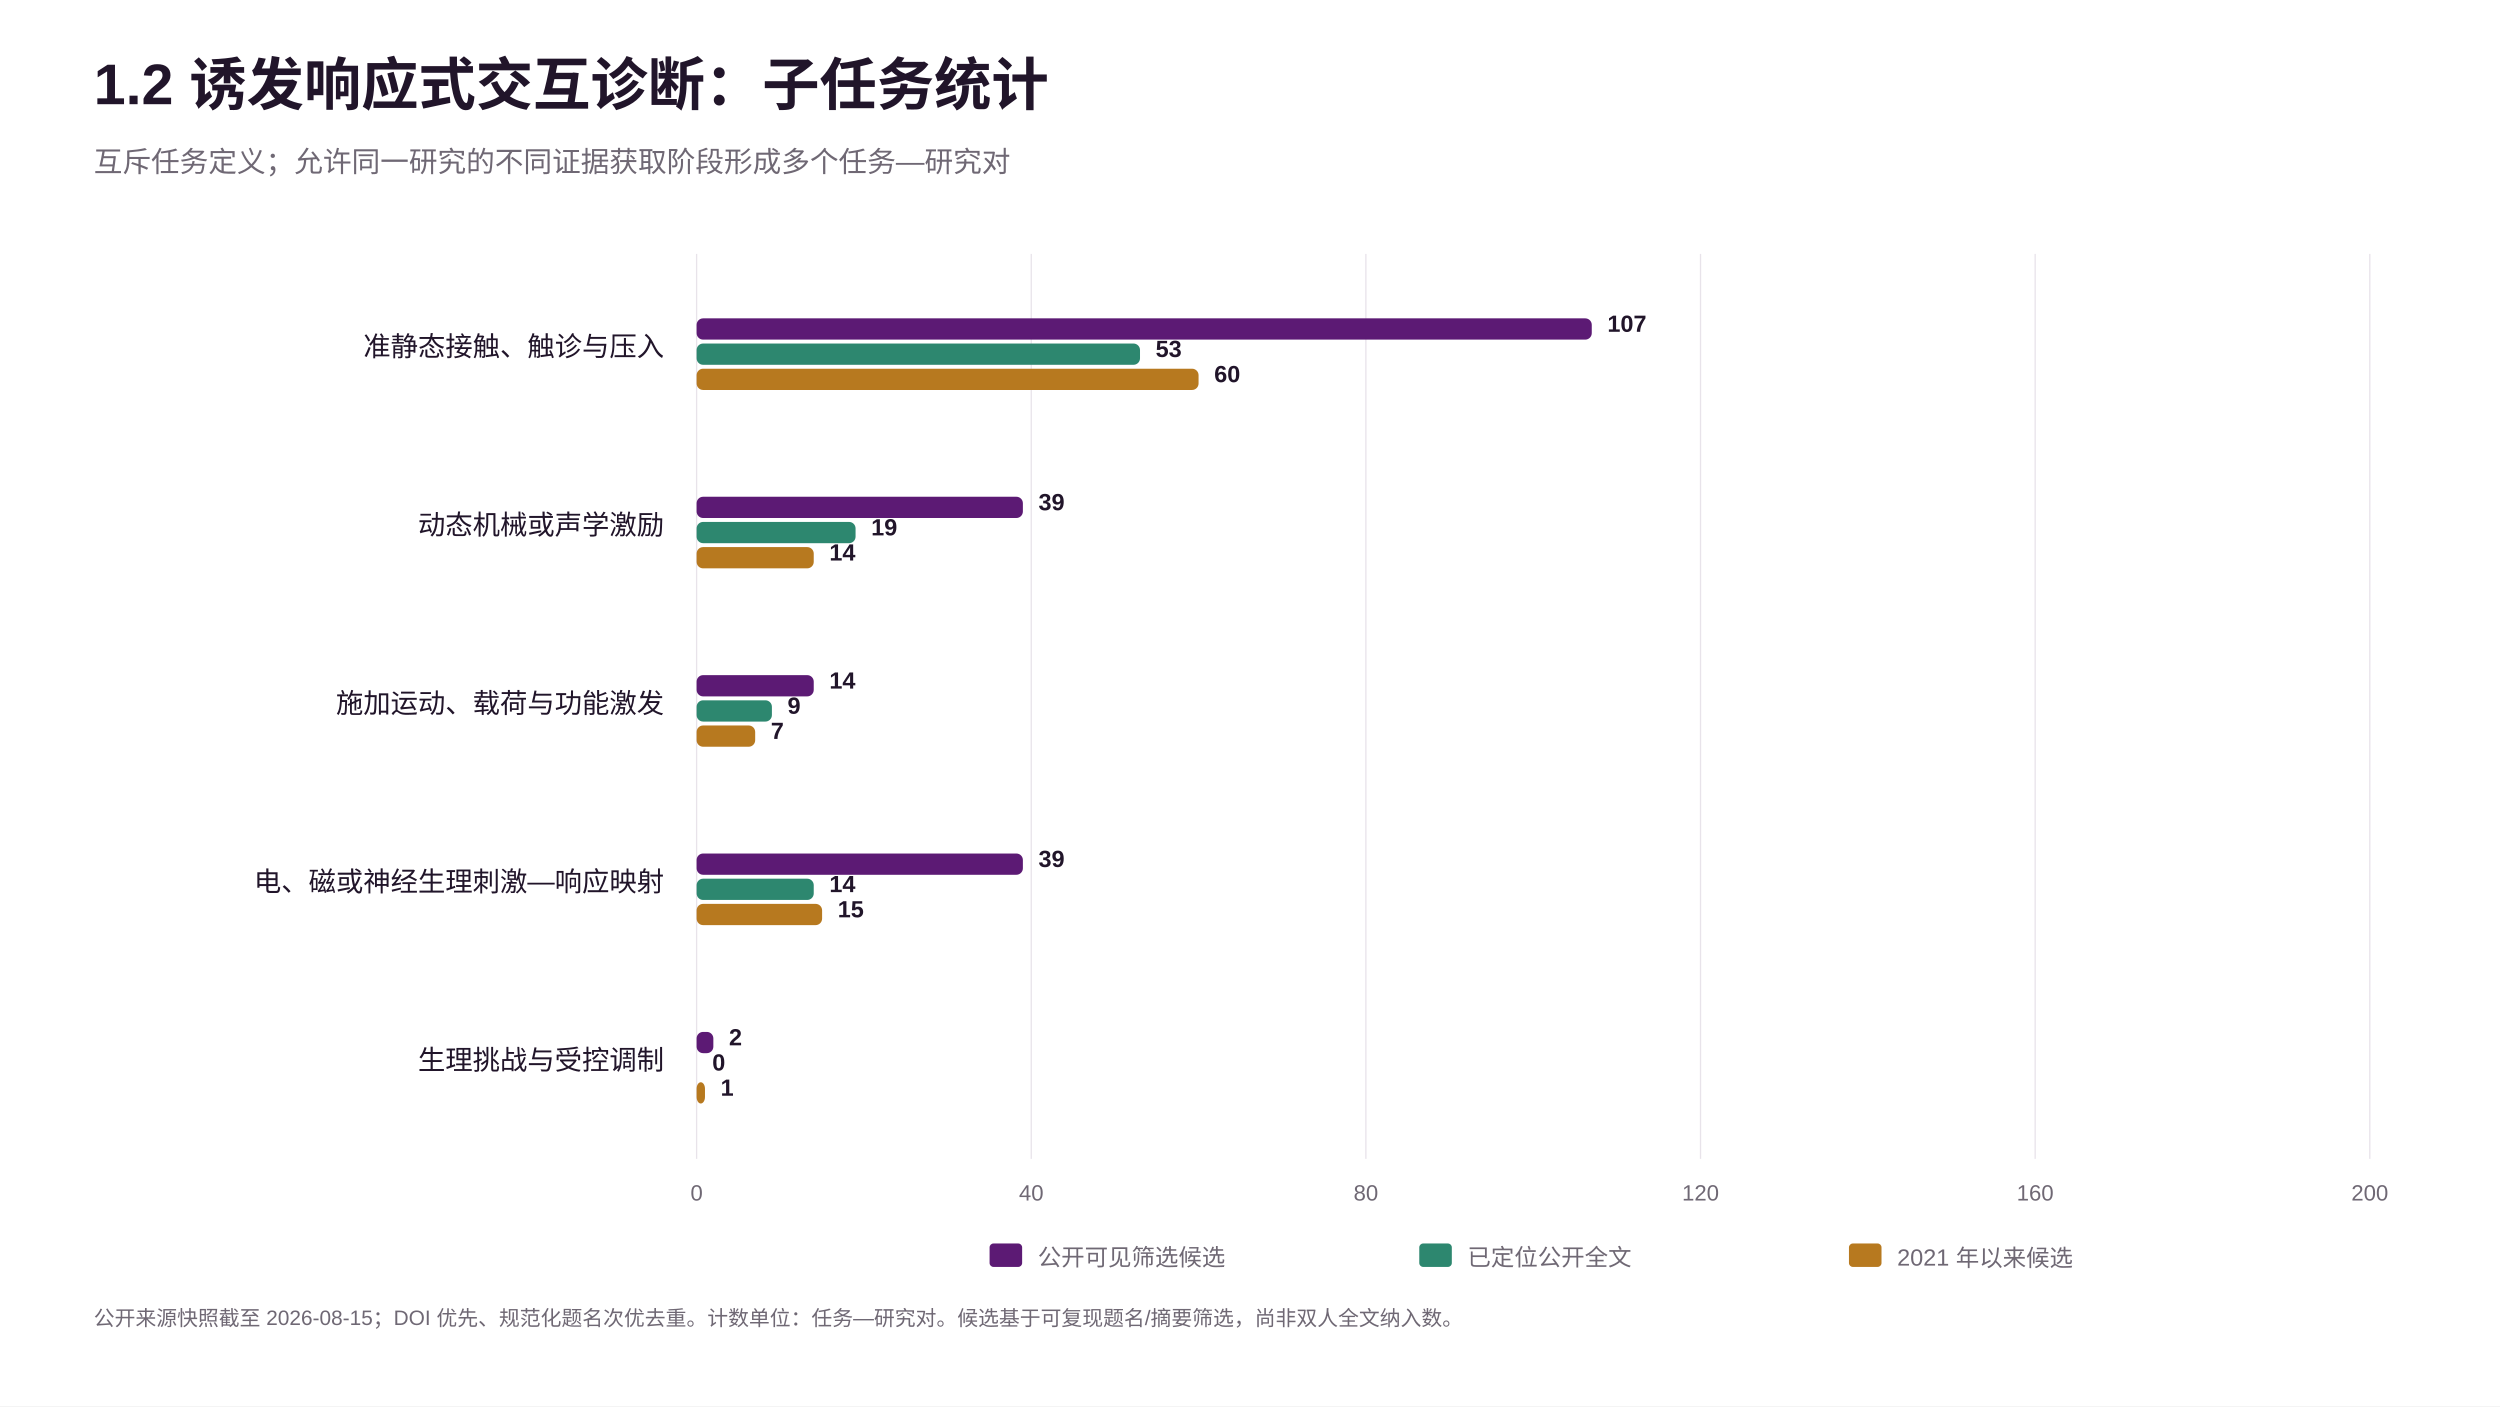
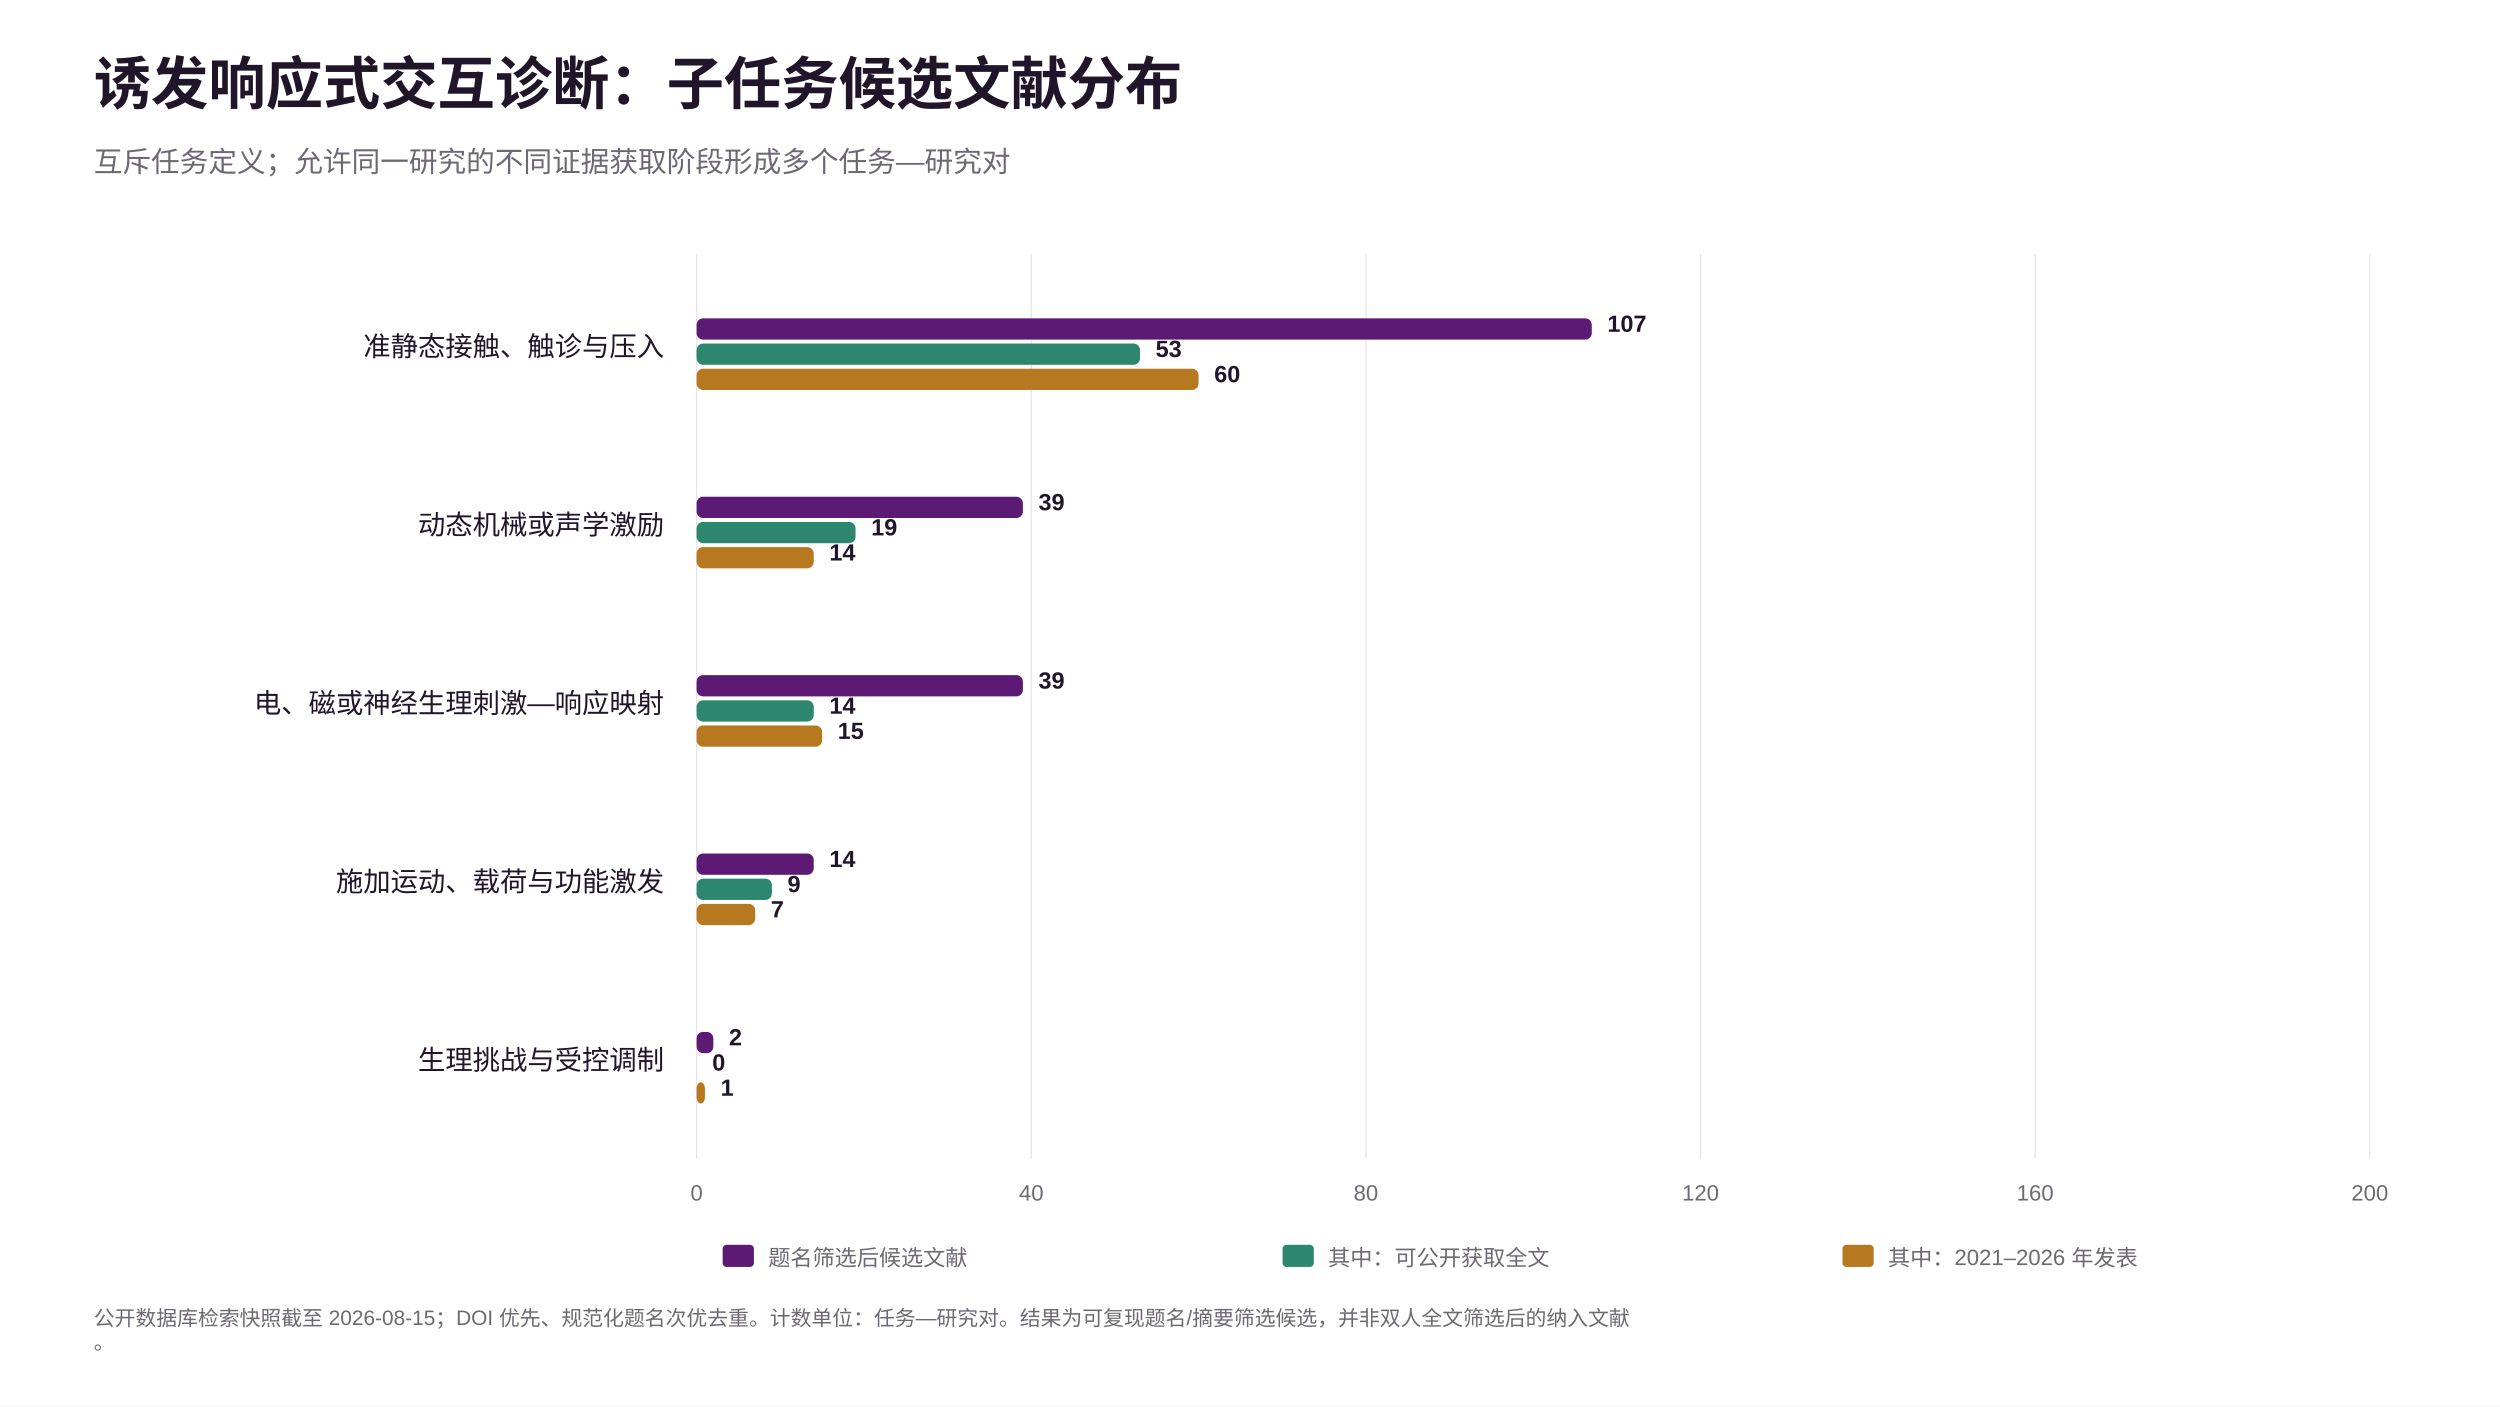
<svg xmlns="http://www.w3.org/2000/svg" width="1920" height="1080" viewBox="0 0 1920 1080">
  <rect width="1920" height="1080" fill="#FFFFFF" />
  <text x="72" y="80" font-size="44" fill="#21152A" text-anchor="start" font-weight="700" font-family="Arial,'Microsoft YaHei','Noto Sans CJK SC',sans-serif">
-     <tspan x="72" dy="0">1.2 诱发响应式交互诊断：子任务统计</tspan>
+     <tspan x="72" dy="0">诱发响应式交互诊断：子任务候选文献分布</tspan>
  </text>
  <text x="72" y="132" font-size="22" fill="#6F6874" text-anchor="start" font-weight="400" font-family="Arial,'Microsoft YaHei','Noto Sans CJK SC',sans-serif">
    <tspan x="72" dy="0">互斥任务定义；允许同一研究的不同证据获取阶段形成多个任务—研究对</tspan>
  </text>
  <line x1="535" y1="195" x2="535" y2="890" stroke="#E8E3EA" stroke-width="1" />
  <text x="535" y="922" font-size="17" fill="#6F6874" text-anchor="middle" font-weight="400" font-family="Arial,'Microsoft YaHei','Noto Sans CJK SC',sans-serif">
    <tspan x="535" dy="0">0</tspan>
  </text>
  <line x1="792" y1="195" x2="792" y2="890" stroke="#E8E3EA" stroke-width="1" />
  <text x="792" y="922" font-size="17" fill="#6F6874" text-anchor="middle" font-weight="400" font-family="Arial,'Microsoft YaHei','Noto Sans CJK SC',sans-serif">
    <tspan x="792" dy="0">40</tspan>
  </text>
  <line x1="1049" y1="195" x2="1049" y2="890" stroke="#E8E3EA" stroke-width="1" />
  <text x="1049" y="922" font-size="17" fill="#6F6874" text-anchor="middle" font-weight="400" font-family="Arial,'Microsoft YaHei','Noto Sans CJK SC',sans-serif">
    <tspan x="1049" dy="0">80</tspan>
  </text>
  <line x1="1306" y1="195" x2="1306" y2="890" stroke="#E8E3EA" stroke-width="1" />
  <text x="1306" y="922" font-size="17" fill="#6F6874" text-anchor="middle" font-weight="400" font-family="Arial,'Microsoft YaHei','Noto Sans CJK SC',sans-serif">
    <tspan x="1306" dy="0">120</tspan>
  </text>
  <line x1="1563" y1="195" x2="1563" y2="890" stroke="#E8E3EA" stroke-width="1" />
  <text x="1563" y="922" font-size="17" fill="#6F6874" text-anchor="middle" font-weight="400" font-family="Arial,'Microsoft YaHei','Noto Sans CJK SC',sans-serif">
    <tspan x="1563" dy="0">160</tspan>
  </text>
  <line x1="1820" y1="195" x2="1820" y2="890" stroke="#E8E3EA" stroke-width="1" />
  <text x="1820" y="922" font-size="17" fill="#6F6874" text-anchor="middle" font-weight="400" font-family="Arial,'Microsoft YaHei','Noto Sans CJK SC',sans-serif">
    <tspan x="1820" dy="0">200</tspan>
  </text>
  <text x="510" y="273.5" font-size="21" fill="#21152A" text-anchor="end" font-weight="400" font-family="Arial,'Microsoft YaHei','Noto Sans CJK SC',sans-serif">
    <tspan x="510" dy="0">准静态接触、触诊与压入</tspan>
  </text>
  <rect x="535" y="244.5" width="687.475" height="16.333" rx="5" fill="#5C1A74" />
  <text x="1234.475" y="254.833" font-size="18" fill="#21152A" text-anchor="start" font-weight="600" font-family="Arial,'Microsoft YaHei','Noto Sans CJK SC',sans-serif">
    <tspan x="1234.475" dy="0">107</tspan>
  </text>
  <rect x="535" y="263.833" width="340.525" height="16.333" rx="5" fill="#2D876F" />
  <text x="887.525" y="274.167" font-size="18" fill="#21152A" text-anchor="start" font-weight="600" font-family="Arial,'Microsoft YaHei','Noto Sans CJK SC',sans-serif">
    <tspan x="887.525" dy="0">53</tspan>
  </text>
  <rect x="535" y="283.167" width="385.5" height="16.333" rx="5" fill="#B7791F" />
  <text x="932.5" y="293.5" font-size="18" fill="#21152A" text-anchor="start" font-weight="600" font-family="Arial,'Microsoft YaHei','Noto Sans CJK SC',sans-serif">
    <tspan x="932.5" dy="0">60</tspan>
  </text>
  <text x="510" y="410.5" font-size="21" fill="#21152A" text-anchor="end" font-weight="400" font-family="Arial,'Microsoft YaHei','Noto Sans CJK SC',sans-serif">
    <tspan x="510" dy="0">动态机械或声学激励</tspan>
  </text>
  <rect x="535" y="381.5" width="250.575" height="16.333" rx="5" fill="#5C1A74" />
  <text x="797.575" y="391.833" font-size="18" fill="#21152A" text-anchor="start" font-weight="600" font-family="Arial,'Microsoft YaHei','Noto Sans CJK SC',sans-serif">
    <tspan x="797.575" dy="0">39</tspan>
  </text>
  <rect x="535" y="400.833" width="122.075" height="16.333" rx="5" fill="#2D876F" />
  <text x="669.075" y="411.167" font-size="18" fill="#21152A" text-anchor="start" font-weight="600" font-family="Arial,'Microsoft YaHei','Noto Sans CJK SC',sans-serif">
    <tspan x="669.075" dy="0">19</tspan>
  </text>
  <rect x="535" y="420.167" width="89.95" height="16.333" rx="5" fill="#B7791F" />
  <text x="636.95" y="430.5" font-size="18" fill="#21152A" text-anchor="start" font-weight="600" font-family="Arial,'Microsoft YaHei','Noto Sans CJK SC',sans-serif">
    <tspan x="636.95" dy="0">14</tspan>
  </text>
  <text x="510" y="547.5" font-size="21" fill="#21152A" text-anchor="end" font-weight="400" font-family="Arial,'Microsoft YaHei','Noto Sans CJK SC',sans-serif">
+     <tspan x="510" dy="0">电、磁或神经生理刺激—响应映射</tspan>
+   </text>
+   <rect x="535" y="518.5" width="250.575" height="16.333" rx="5" fill="#5C1A74" />
+   <text x="797.575" y="528.833" font-size="18" fill="#21152A" text-anchor="start" font-weight="600" font-family="Arial,'Microsoft YaHei','Noto Sans CJK SC',sans-serif">
+     <tspan x="797.575" dy="0">39</tspan>
+   </text>
+   <rect x="535" y="537.833" width="89.95" height="16.333" rx="5" fill="#2D876F" />
+   <text x="636.95" y="548.167" font-size="18" fill="#21152A" text-anchor="start" font-weight="600" font-family="Arial,'Microsoft YaHei','Noto Sans CJK SC',sans-serif">
+     <tspan x="636.95" dy="0">14</tspan>
+   </text>
+   <rect x="535" y="557.167" width="96.375" height="16.333" rx="5" fill="#B7791F" />
+   <text x="643.375" y="567.5" font-size="18" fill="#21152A" text-anchor="start" font-weight="600" font-family="Arial,'Microsoft YaHei','Noto Sans CJK SC',sans-serif">
+     <tspan x="643.375" dy="0">15</tspan>
+   </text>
+   <text x="510" y="684.5" font-size="21" fill="#21152A" text-anchor="end" font-weight="400" font-family="Arial,'Microsoft YaHei','Noto Sans CJK SC',sans-serif">
    <tspan x="510" dy="0">施加运动、载荷与功能激发</tspan>
  </text>
-   <rect x="535" y="518.5" width="89.95" height="16.333" rx="5" fill="#5C1A74" />
-   <text x="636.95" y="528.833" font-size="18" fill="#21152A" text-anchor="start" font-weight="600" font-family="Arial,'Microsoft YaHei','Noto Sans CJK SC',sans-serif">
+   <rect x="535" y="655.5" width="89.95" height="16.333" rx="5" fill="#5C1A74" />
+   <text x="636.95" y="665.833" font-size="18" fill="#21152A" text-anchor="start" font-weight="600" font-family="Arial,'Microsoft YaHei','Noto Sans CJK SC',sans-serif">
    <tspan x="636.95" dy="0">14</tspan>
  </text>
-   <rect x="535" y="537.833" width="57.825" height="16.333" rx="5" fill="#2D876F" />
-   <text x="604.825" y="548.167" font-size="18" fill="#21152A" text-anchor="start" font-weight="600" font-family="Arial,'Microsoft YaHei','Noto Sans CJK SC',sans-serif">
+   <rect x="535" y="674.833" width="57.825" height="16.333" rx="5" fill="#2D876F" />
+   <text x="604.825" y="685.167" font-size="18" fill="#21152A" text-anchor="start" font-weight="600" font-family="Arial,'Microsoft YaHei','Noto Sans CJK SC',sans-serif">
    <tspan x="604.825" dy="0">9</tspan>
  </text>
-   <rect x="535" y="557.167" width="44.975" height="16.333" rx="5" fill="#B7791F" />
-   <text x="591.975" y="567.5" font-size="18" fill="#21152A" text-anchor="start" font-weight="600" font-family="Arial,'Microsoft YaHei','Noto Sans CJK SC',sans-serif">
+   <rect x="535" y="694.167" width="44.975" height="16.333" rx="5" fill="#B7791F" />
+   <text x="591.975" y="704.5" font-size="18" fill="#21152A" text-anchor="start" font-weight="600" font-family="Arial,'Microsoft YaHei','Noto Sans CJK SC',sans-serif">
    <tspan x="591.975" dy="0">7</tspan>
-   </text>
-   <text x="510" y="684.5" font-size="21" fill="#21152A" text-anchor="end" font-weight="400" font-family="Arial,'Microsoft YaHei','Noto Sans CJK SC',sans-serif">
-     <tspan x="510" dy="0">电、磁或神经生理刺激—响应映射</tspan>
-   </text>
-   <rect x="535" y="655.5" width="250.575" height="16.333" rx="5" fill="#5C1A74" />
-   <text x="797.575" y="665.833" font-size="18" fill="#21152A" text-anchor="start" font-weight="600" font-family="Arial,'Microsoft YaHei','Noto Sans CJK SC',sans-serif">
-     <tspan x="797.575" dy="0">39</tspan>
-   </text>
-   <rect x="535" y="674.833" width="89.95" height="16.333" rx="5" fill="#2D876F" />
-   <text x="636.95" y="685.167" font-size="18" fill="#21152A" text-anchor="start" font-weight="600" font-family="Arial,'Microsoft YaHei','Noto Sans CJK SC',sans-serif">
-     <tspan x="636.95" dy="0">14</tspan>
-   </text>
-   <rect x="535" y="694.167" width="96.375" height="16.333" rx="5" fill="#B7791F" />
-   <text x="643.375" y="704.5" font-size="18" fill="#21152A" text-anchor="start" font-weight="600" font-family="Arial,'Microsoft YaHei','Noto Sans CJK SC',sans-serif">
-     <tspan x="643.375" dy="0">15</tspan>
  </text>
  <text x="510" y="821.5" font-size="21" fill="#21152A" text-anchor="end" font-weight="400" font-family="Arial,'Microsoft YaHei','Noto Sans CJK SC',sans-serif">
    <tspan x="510" dy="0">生理挑战与受控调制</tspan>
  </text>
  <rect x="535" y="792.5" width="12.85" height="16.333" rx="5" fill="#5C1A74" />
  <text x="559.85" y="802.833" font-size="18" fill="#21152A" text-anchor="start" font-weight="600" font-family="Arial,'Microsoft YaHei','Noto Sans CJK SC',sans-serif">
    <tspan x="559.85" dy="0">2</tspan>
  </text>
  <rect x="535" y="811.833" width="0" height="16.333" rx="5" fill="#2D876F" />
  <text x="547" y="822.167" font-size="18" fill="#21152A" text-anchor="start" font-weight="600" font-family="Arial,'Microsoft YaHei','Noto Sans CJK SC',sans-serif">
    <tspan x="547" dy="0">0</tspan>
  </text>
  <rect x="535" y="831.167" width="6.425" height="16.333" rx="5" fill="#B7791F" />
  <text x="553.425" y="841.5" font-size="18" fill="#21152A" text-anchor="start" font-weight="600" font-family="Arial,'Microsoft YaHei','Noto Sans CJK SC',sans-serif">
    <tspan x="553.425" dy="0">1</tspan>
  </text>
-   <rect x="760" y="955" width="25" height="18" rx="3" fill="#5C1A74" />
-   <text x="797" y="972" font-size="18" fill="#6F6874" text-anchor="start" font-weight="400" font-family="Arial,'Microsoft YaHei','Noto Sans CJK SC',sans-serif">
-     <tspan x="797" dy="0">公开可见筛选候选</tspan>
+   <rect x="555" y="956" width="24" height="17" rx="3" fill="#5C1A74" />
+   <text x="590" y="972" font-size="17" fill="#6F6874" text-anchor="start" font-weight="400" font-family="Arial,'Microsoft YaHei','Noto Sans CJK SC',sans-serif">
+     <tspan x="590" dy="0">题名筛选后候选文献</tspan>
  </text>
-   <rect x="1090" y="955" width="25" height="18" rx="3" fill="#2D876F" />
-   <text x="1127" y="972" font-size="18" fill="#6F6874" text-anchor="start" font-weight="400" font-family="Arial,'Microsoft YaHei','Noto Sans CJK SC',sans-serif">
-     <tspan x="1127" dy="0">已定位公开全文</tspan>
+   <rect x="985" y="956" width="24" height="17" rx="3" fill="#2D876F" />
+   <text x="1020" y="972" font-size="17" fill="#6F6874" text-anchor="start" font-weight="400" font-family="Arial,'Microsoft YaHei','Noto Sans CJK SC',sans-serif">
+     <tspan x="1020" dy="0">其中：可公开获取全文</tspan>
  </text>
-   <rect x="1420" y="955" width="25" height="18" rx="3" fill="#B7791F" />
-   <text x="1457" y="972" font-size="18" fill="#6F6874" text-anchor="start" font-weight="400" font-family="Arial,'Microsoft YaHei','Noto Sans CJK SC',sans-serif">
-     <tspan x="1457" dy="0">2021 年以来候选</tspan>
+   <rect x="1415" y="956" width="24" height="17" rx="3" fill="#B7791F" />
+   <text x="1450" y="972" font-size="17" fill="#6F6874" text-anchor="start" font-weight="400" font-family="Arial,'Microsoft YaHei','Noto Sans CJK SC',sans-serif">
+     <tspan x="1450" dy="0">其中：2021–2026 年发表</tspan>
  </text>
  <text x="72" y="1018" font-size="16" fill="#6F6874" text-anchor="start" font-weight="400" font-family="Arial,'Microsoft YaHei','Noto Sans CJK SC',sans-serif">
-     <tspan x="72" dy="0">公开来源快照截至 2026-08-15；DOI 优先、规范化题名次优去重。计数单位：任务—研究对。候选基于可复现题名/摘要筛选，尚非双人全文纳入数。</tspan>
+     <tspan x="72" dy="0">公开数据库检索快照截至 2026-08-15；DOI 优先、规范化题名次优去重。计数单位：任务—研究对。结果为可复现题名/摘要筛选候选，并非双人全文筛选后的纳入文献</tspan>
+     <tspan x="72" dy="18.4">。</tspan>
  </text>
</svg>
